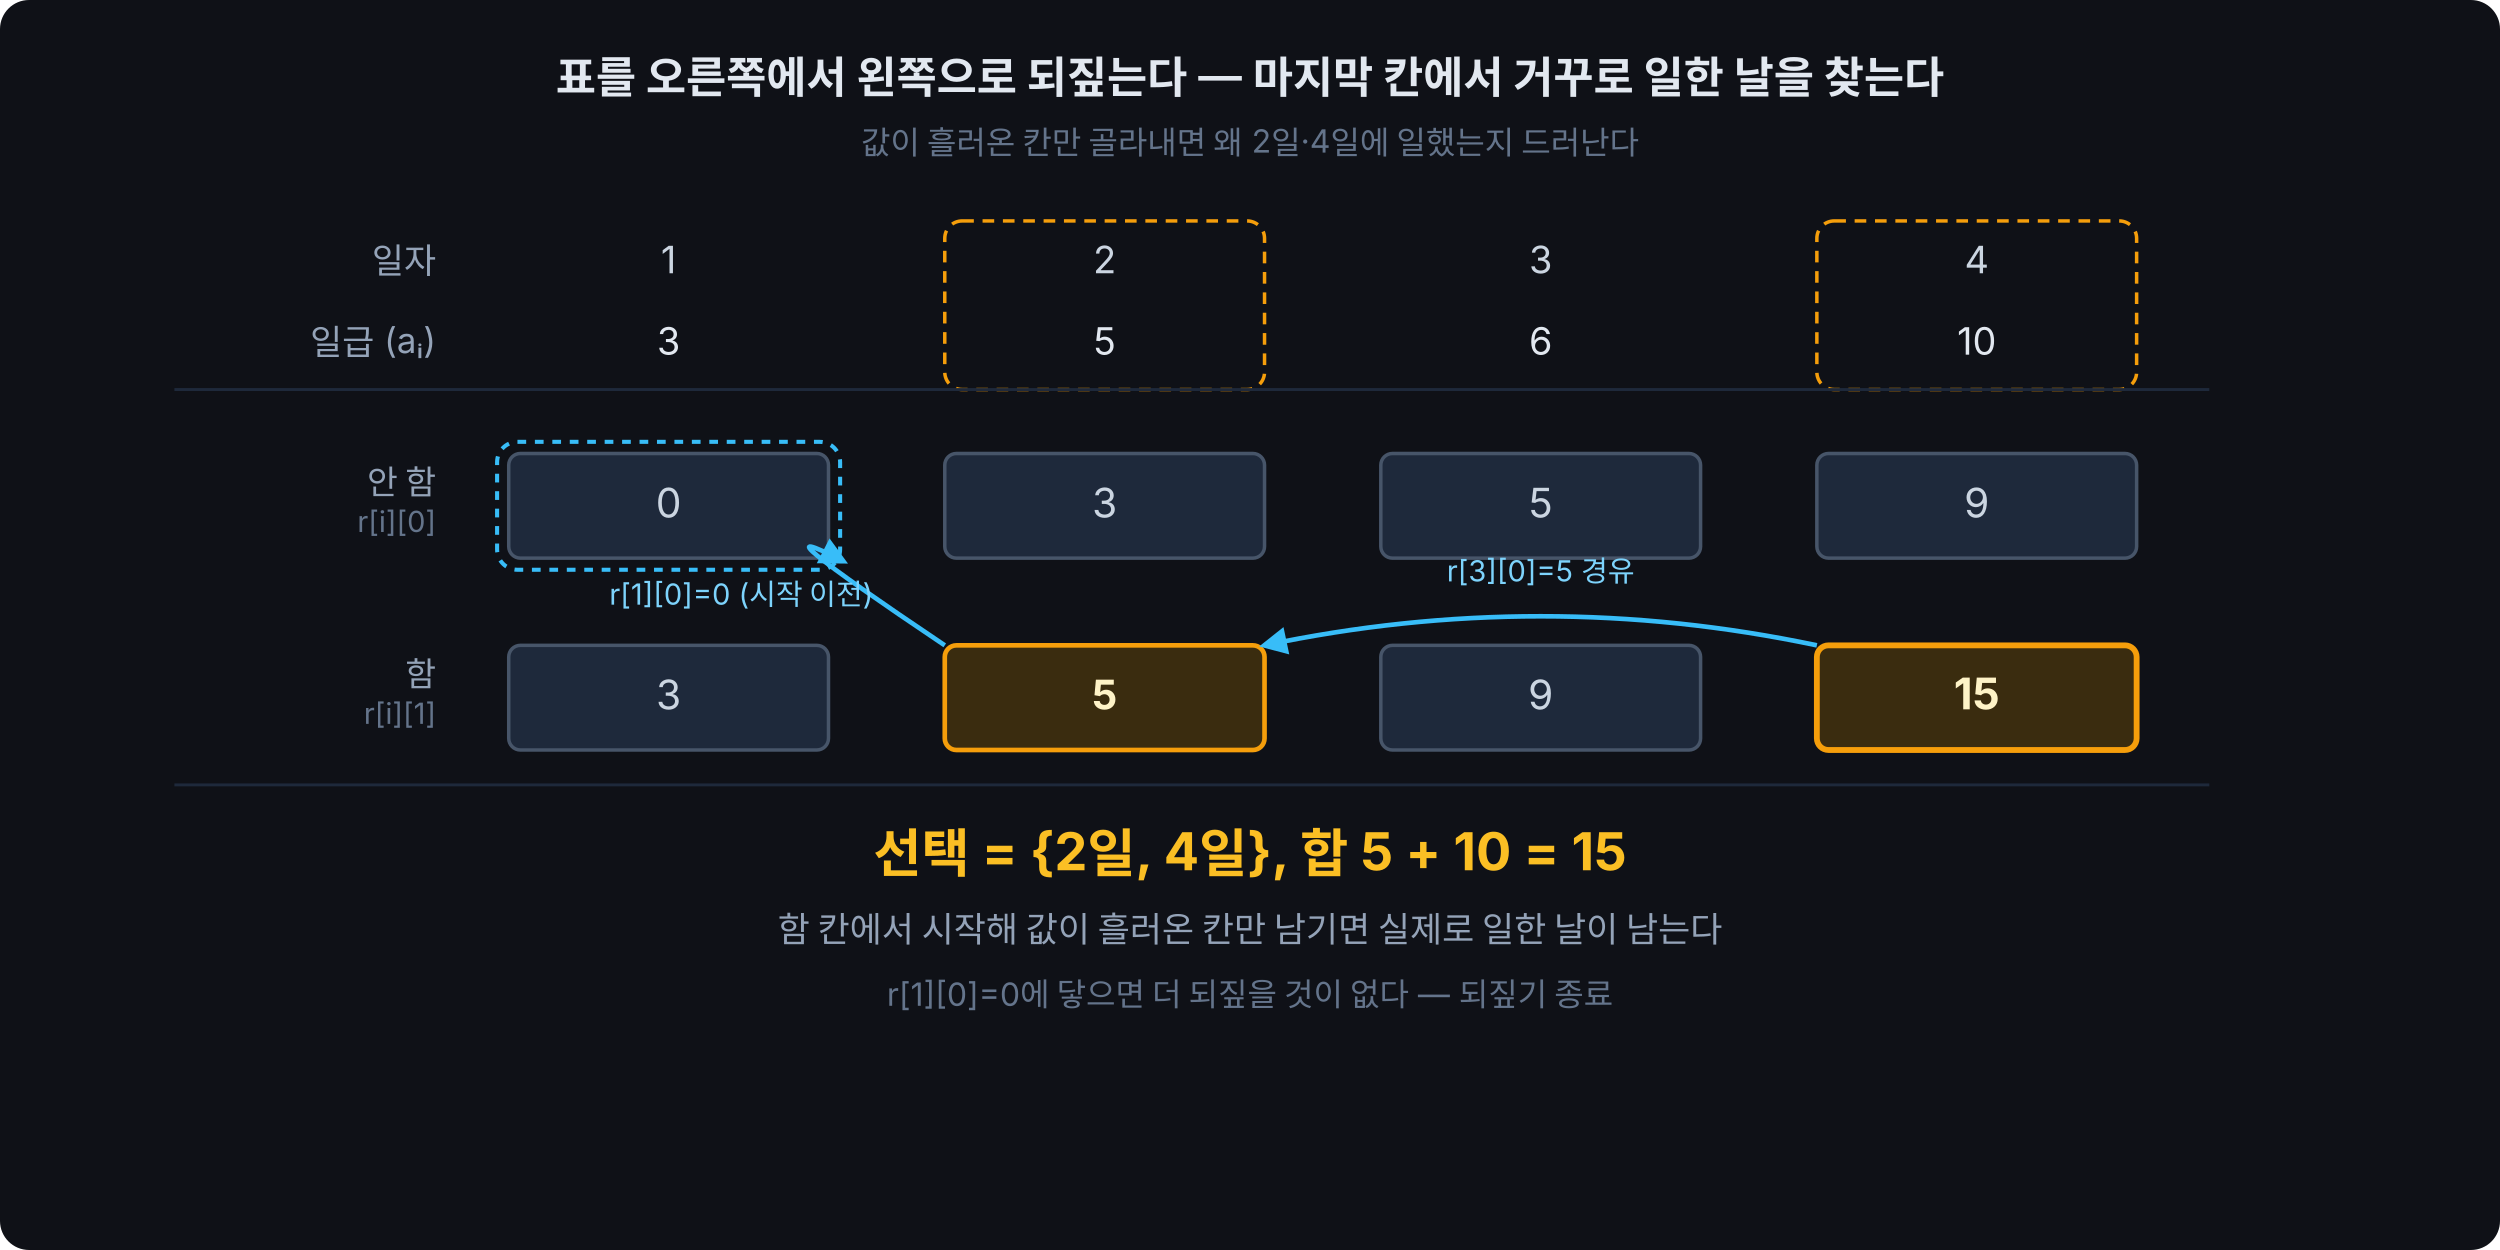
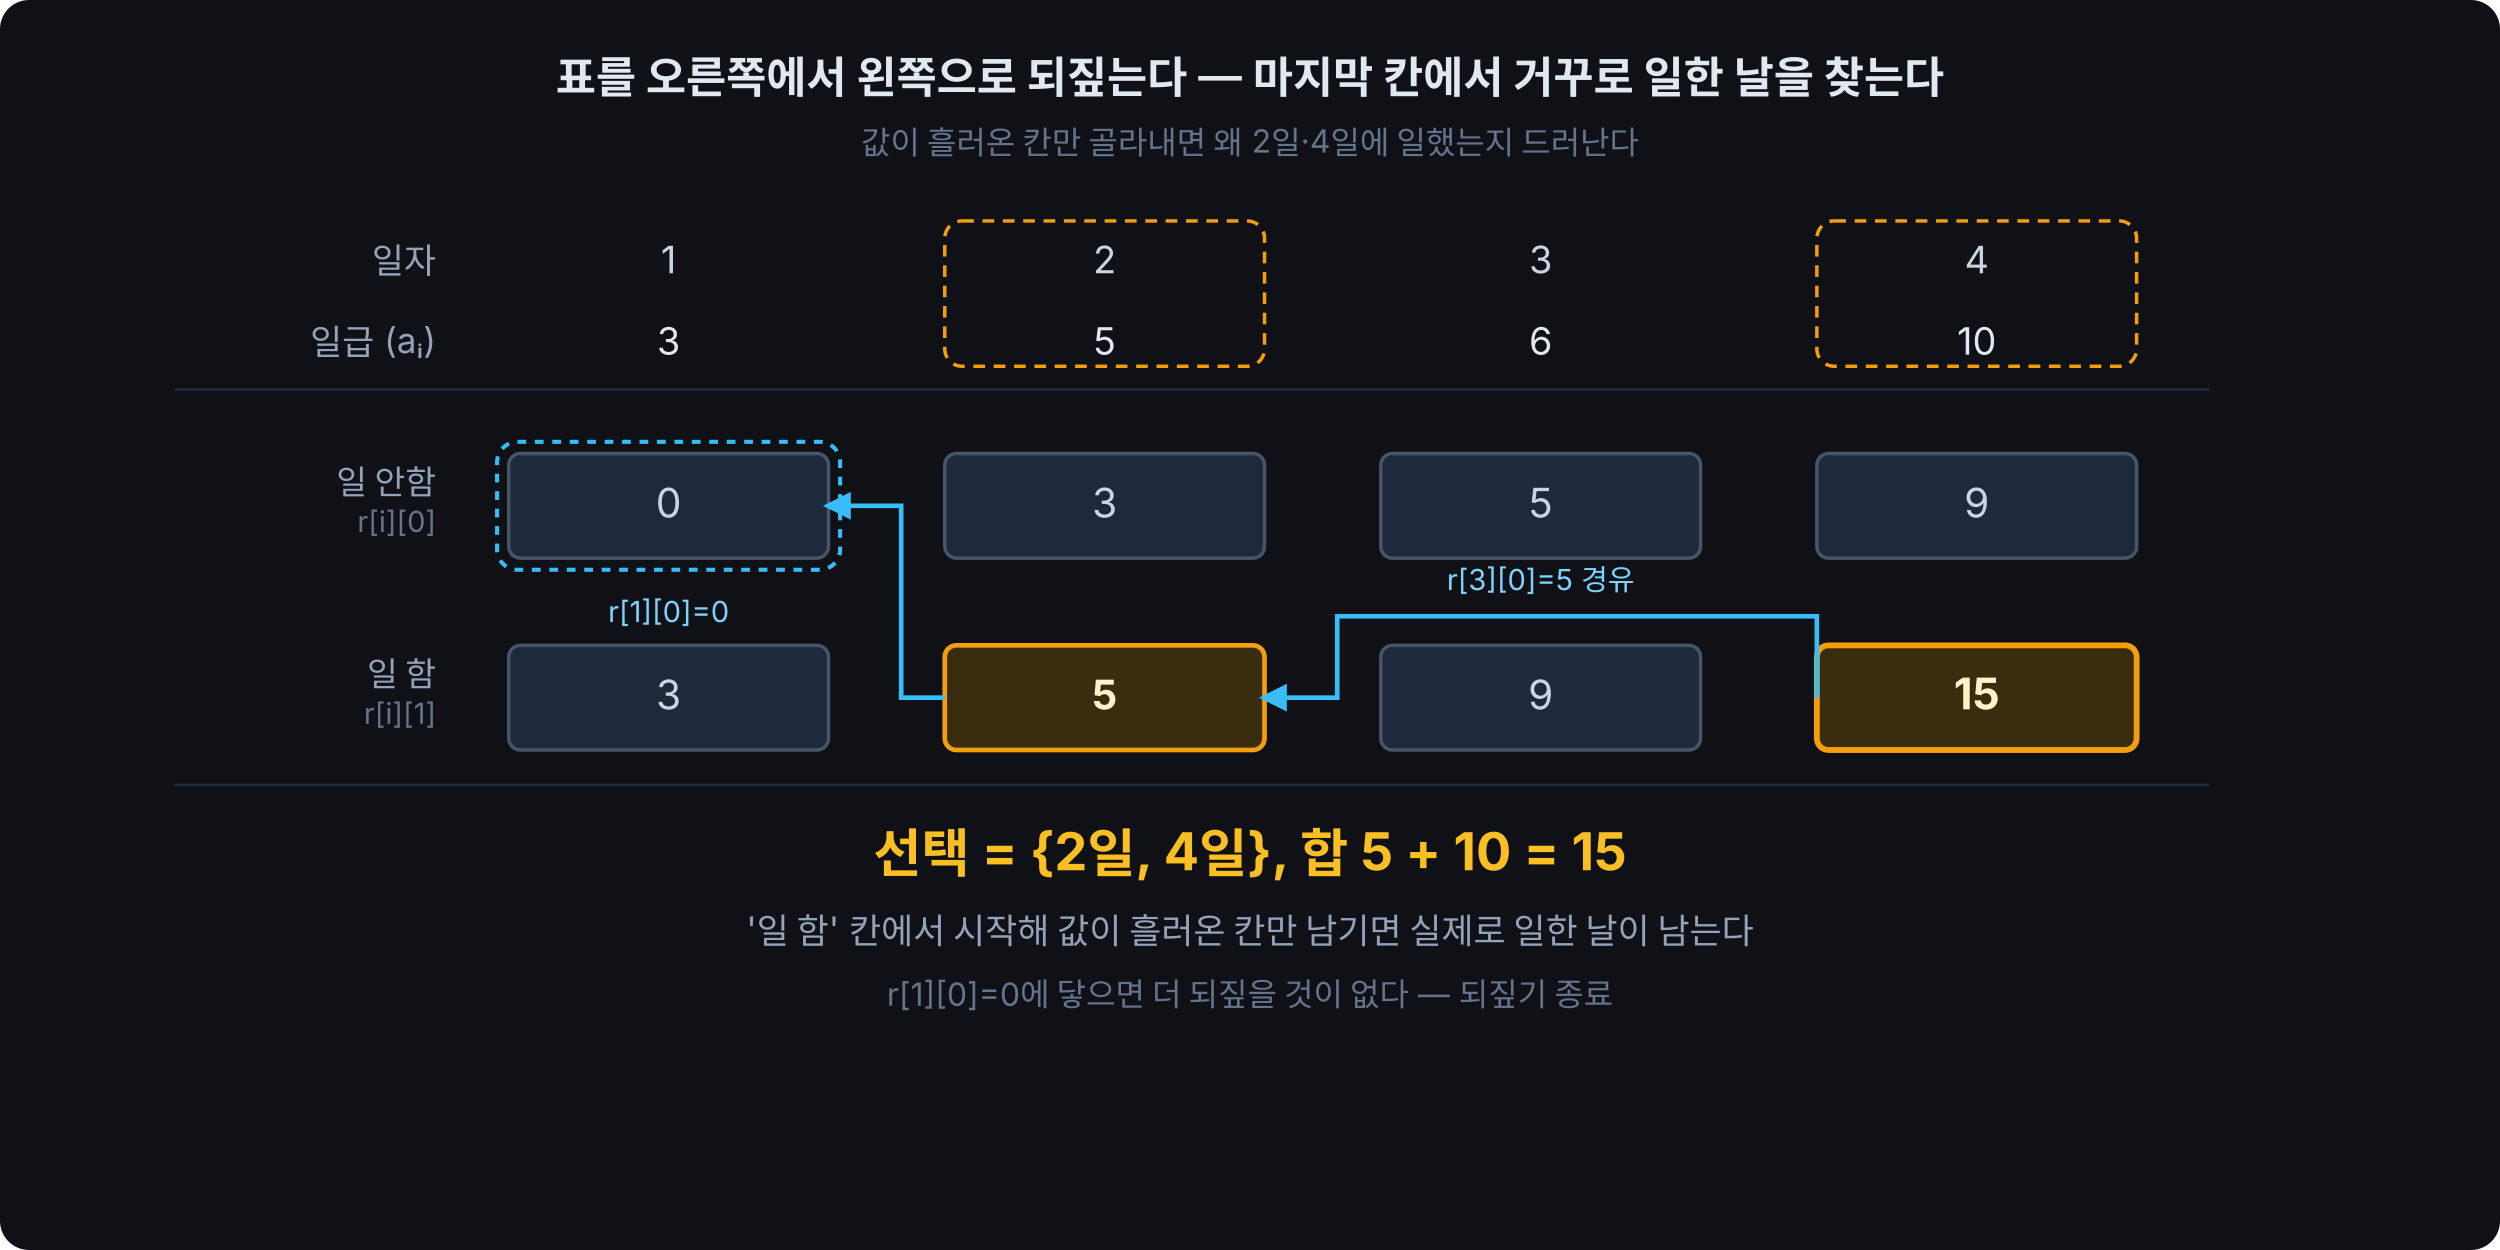
<svg xmlns="http://www.w3.org/2000/svg" viewBox="0 0 860 430" width="1290" height="645" font-family="system-ui,-apple-system,sans-serif">
  <defs>
    <marker id="dp2-arrow-rev" viewBox="0 0 10 10" refX="8" refY="5" markerWidth="6" markerHeight="6" orient="auto-start-reverse">
      <path d="M0,0 L10,5 L0,10 z" fill="#38bdf8" />
    </marker>
  </defs>
  <rect width="860" height="430" rx="10" fill="#0f1117" />
  <text x="430" y="32" text-anchor="middle" fill="#e2e8f0" font-size="15" font-weight="600">표를 오른쪽에서 왼쪽으로 되짚는다 — 마지막 칸에서 거꾸로 일한 날을 찾는다</text>
  <text x="430" y="53" text-anchor="middle" fill="#64748b" font-size="11">값이 흘러온 칸만 골라내면 왜 2일·4일에 일했는지 드러난다</text>
-   <rect x="325" y="76" width="110" height="58" rx="6" fill="none" stroke="#f59e0b" stroke-width="1.2" stroke-dasharray="4 3" />
-   <rect x="625" y="76" width="110" height="58" rx="6" fill="none" stroke="#f59e0b" stroke-width="1.2" stroke-dasharray="4 3" />
+   <rect x="325" y="76" width="110" height="50" rx="6" fill="none" stroke="#f59e0b" stroke-width="1.2" stroke-dasharray="4 3" />
+   <rect x="625" y="76" width="110" height="50" rx="6" fill="none" stroke="#f59e0b" stroke-width="1.2" stroke-dasharray="4 3" />
  <text x="150" y="94" text-anchor="end" fill="#94a3b8" font-size="12">일자</text>
  <g fill="#cbd5e1" font-size="13" text-anchor="middle">
    <text x="230" y="94">1</text>
    <text x="380" y="94">2</text>
    <text x="530" y="94">3</text>
    <text x="680" y="94">4</text>
  </g>
  <text x="150" y="122" text-anchor="end" fill="#94a3b8" font-size="12">일급 (aᵢ)</text>
  <g fill="#e2e8f0" font-size="13" text-anchor="middle">
    <text x="230" y="122">3</text>
    <text x="380" y="122">5</text>
    <text x="530" y="122">6</text>
    <text x="680" y="122">10</text>
  </g>
  <line x1="60" y1="134" x2="760" y2="134" stroke="#1e293b" stroke-width="1" />
-   <text x="150" y="170" text-anchor="end" fill="#94a3b8" font-size="11.5">안 함</text>
+   <text x="150" y="170" text-anchor="end" fill="#94a3b8" font-size="11.5">일 안함</text>
  <text x="150" y="183" text-anchor="end" fill="#64748b" font-size="10">r[i][0]</text>
  <rect x="171" y="152" width="118" height="44" rx="7" fill="none" stroke="#38bdf8" stroke-width="1.4" stroke-dasharray="3 3" />
  <rect x="175" y="156" width="110" height="36" rx="4" fill="#1e293b" stroke="#475569" stroke-width="1.2" />
  <text x="230" y="178" text-anchor="middle" fill="#cbd5e1" font-size="14">0</text>
  <rect x="325" y="156" width="110" height="36" rx="4" fill="#1e293b" stroke="#475569" stroke-width="1.2" />
  <text x="380" y="178" text-anchor="middle" fill="#cbd5e1" font-size="14">3</text>
  <rect x="475" y="156" width="110" height="36" rx="4" fill="#1e293b" stroke="#475569" stroke-width="1.2" />
  <text x="530" y="178" text-anchor="middle" fill="#cbd5e1" font-size="14">5</text>
  <rect x="625" y="156" width="110" height="36" rx="4" fill="#1e293b" stroke="#475569" stroke-width="1.2" />
  <text x="680" y="178" text-anchor="middle" fill="#cbd5e1" font-size="14">9</text>
-   <text x="150" y="236" text-anchor="end" fill="#94a3b8" font-size="11.5">함</text>
+   <text x="150" y="236" text-anchor="end" fill="#94a3b8" font-size="11.5">일 함</text>
  <text x="150" y="249" text-anchor="end" fill="#64748b" font-size="10">r[i][1]</text>
  <rect x="175" y="222" width="110" height="36" rx="4" fill="#1e293b" stroke="#475569" stroke-width="1.2" />
  <text x="230" y="244" text-anchor="middle" fill="#cbd5e1" font-size="14">3</text>
  <rect x="325" y="222" width="110" height="36" rx="4" fill="#3a2c0f" stroke="#f59e0b" stroke-width="1.6" />
  <text x="380" y="244" text-anchor="middle" fill="#fef3c7" font-size="14" font-weight="700">5</text>
  <rect x="475" y="222" width="110" height="36" rx="4" fill="#1e293b" stroke="#475569" stroke-width="1.2" />
  <text x="530" y="244" text-anchor="middle" fill="#cbd5e1" font-size="14">9</text>
  <rect x="625" y="222" width="110" height="36" rx="4" fill="#3a2c0f" stroke="#f59e0b" stroke-width="2" />
  <text x="680" y="244" text-anchor="middle" fill="#fef3c7" font-size="15" font-weight="700">15</text>
-   <path d="M 625,222 Q 530,202 435,222" fill="none" stroke="#38bdf8" stroke-width="1.6" marker-end="url(#dp2-arrow-rev)" />
-   <text x="530" y="200" text-anchor="middle" fill="#7dd3fc" font-size="10">r[3][0]=5 경유</text>
-   <path d="M 325,222 Q 255,175 290,193" fill="none" stroke="#38bdf8" stroke-width="1.6" marker-end="url(#dp2-arrow-rev)" />
-   <text x="255" y="208" text-anchor="middle" fill="#7dd3fc" font-size="10">r[1][0]=0 (시작 이전)</text>
+   <path d="M 625,240 L 625,212 L 460,212 L 460,240 L 435,240" fill="none" stroke="#38bdf8" stroke-width="1.6" marker-end="url(#dp2-arrow-rev)" />
+   <text x="530" y="203" text-anchor="middle" fill="#7dd3fc" font-size="10">r[3][0]=5 경유</text>
+   <path d="M 325,240 L 310,240 L 310,174 L 285,174" fill="none" stroke="#38bdf8" stroke-width="1.6" marker-end="url(#dp2-arrow-rev)" />
+   <text x="230" y="214" text-anchor="middle" fill="#7dd3fc" font-size="10">r[1][0]=0</text>
  <line x1="60" y1="270" x2="760" y2="270" stroke="#1e293b" stroke-width="1" />
  <text x="430" y="300" text-anchor="middle" fill="#fbbf24" font-size="18" font-weight="700">선택 = {2일, 4일},  합 5 + 10 = 15</text>
-   <text x="430" y="324" text-anchor="middle" fill="#94a3b8" font-size="12">함 칸에서 시작해 값이 흘러온 칸만 남기면 실제로 일한 날이 남는다</text>
+   <text x="430" y="324" text-anchor="middle" fill="#94a3b8" font-size="12">'일 함' 칸에서 시작해 값이 흘러온 칸만 남기면 실제로 일한 날이 남는다</text>
  <text x="430" y="346" text-anchor="middle" fill="#64748b" font-size="11">r[1][0]=0에 닿으면 더 되짚을 것이 없다 — 되짚기 종료</text>
</svg>
